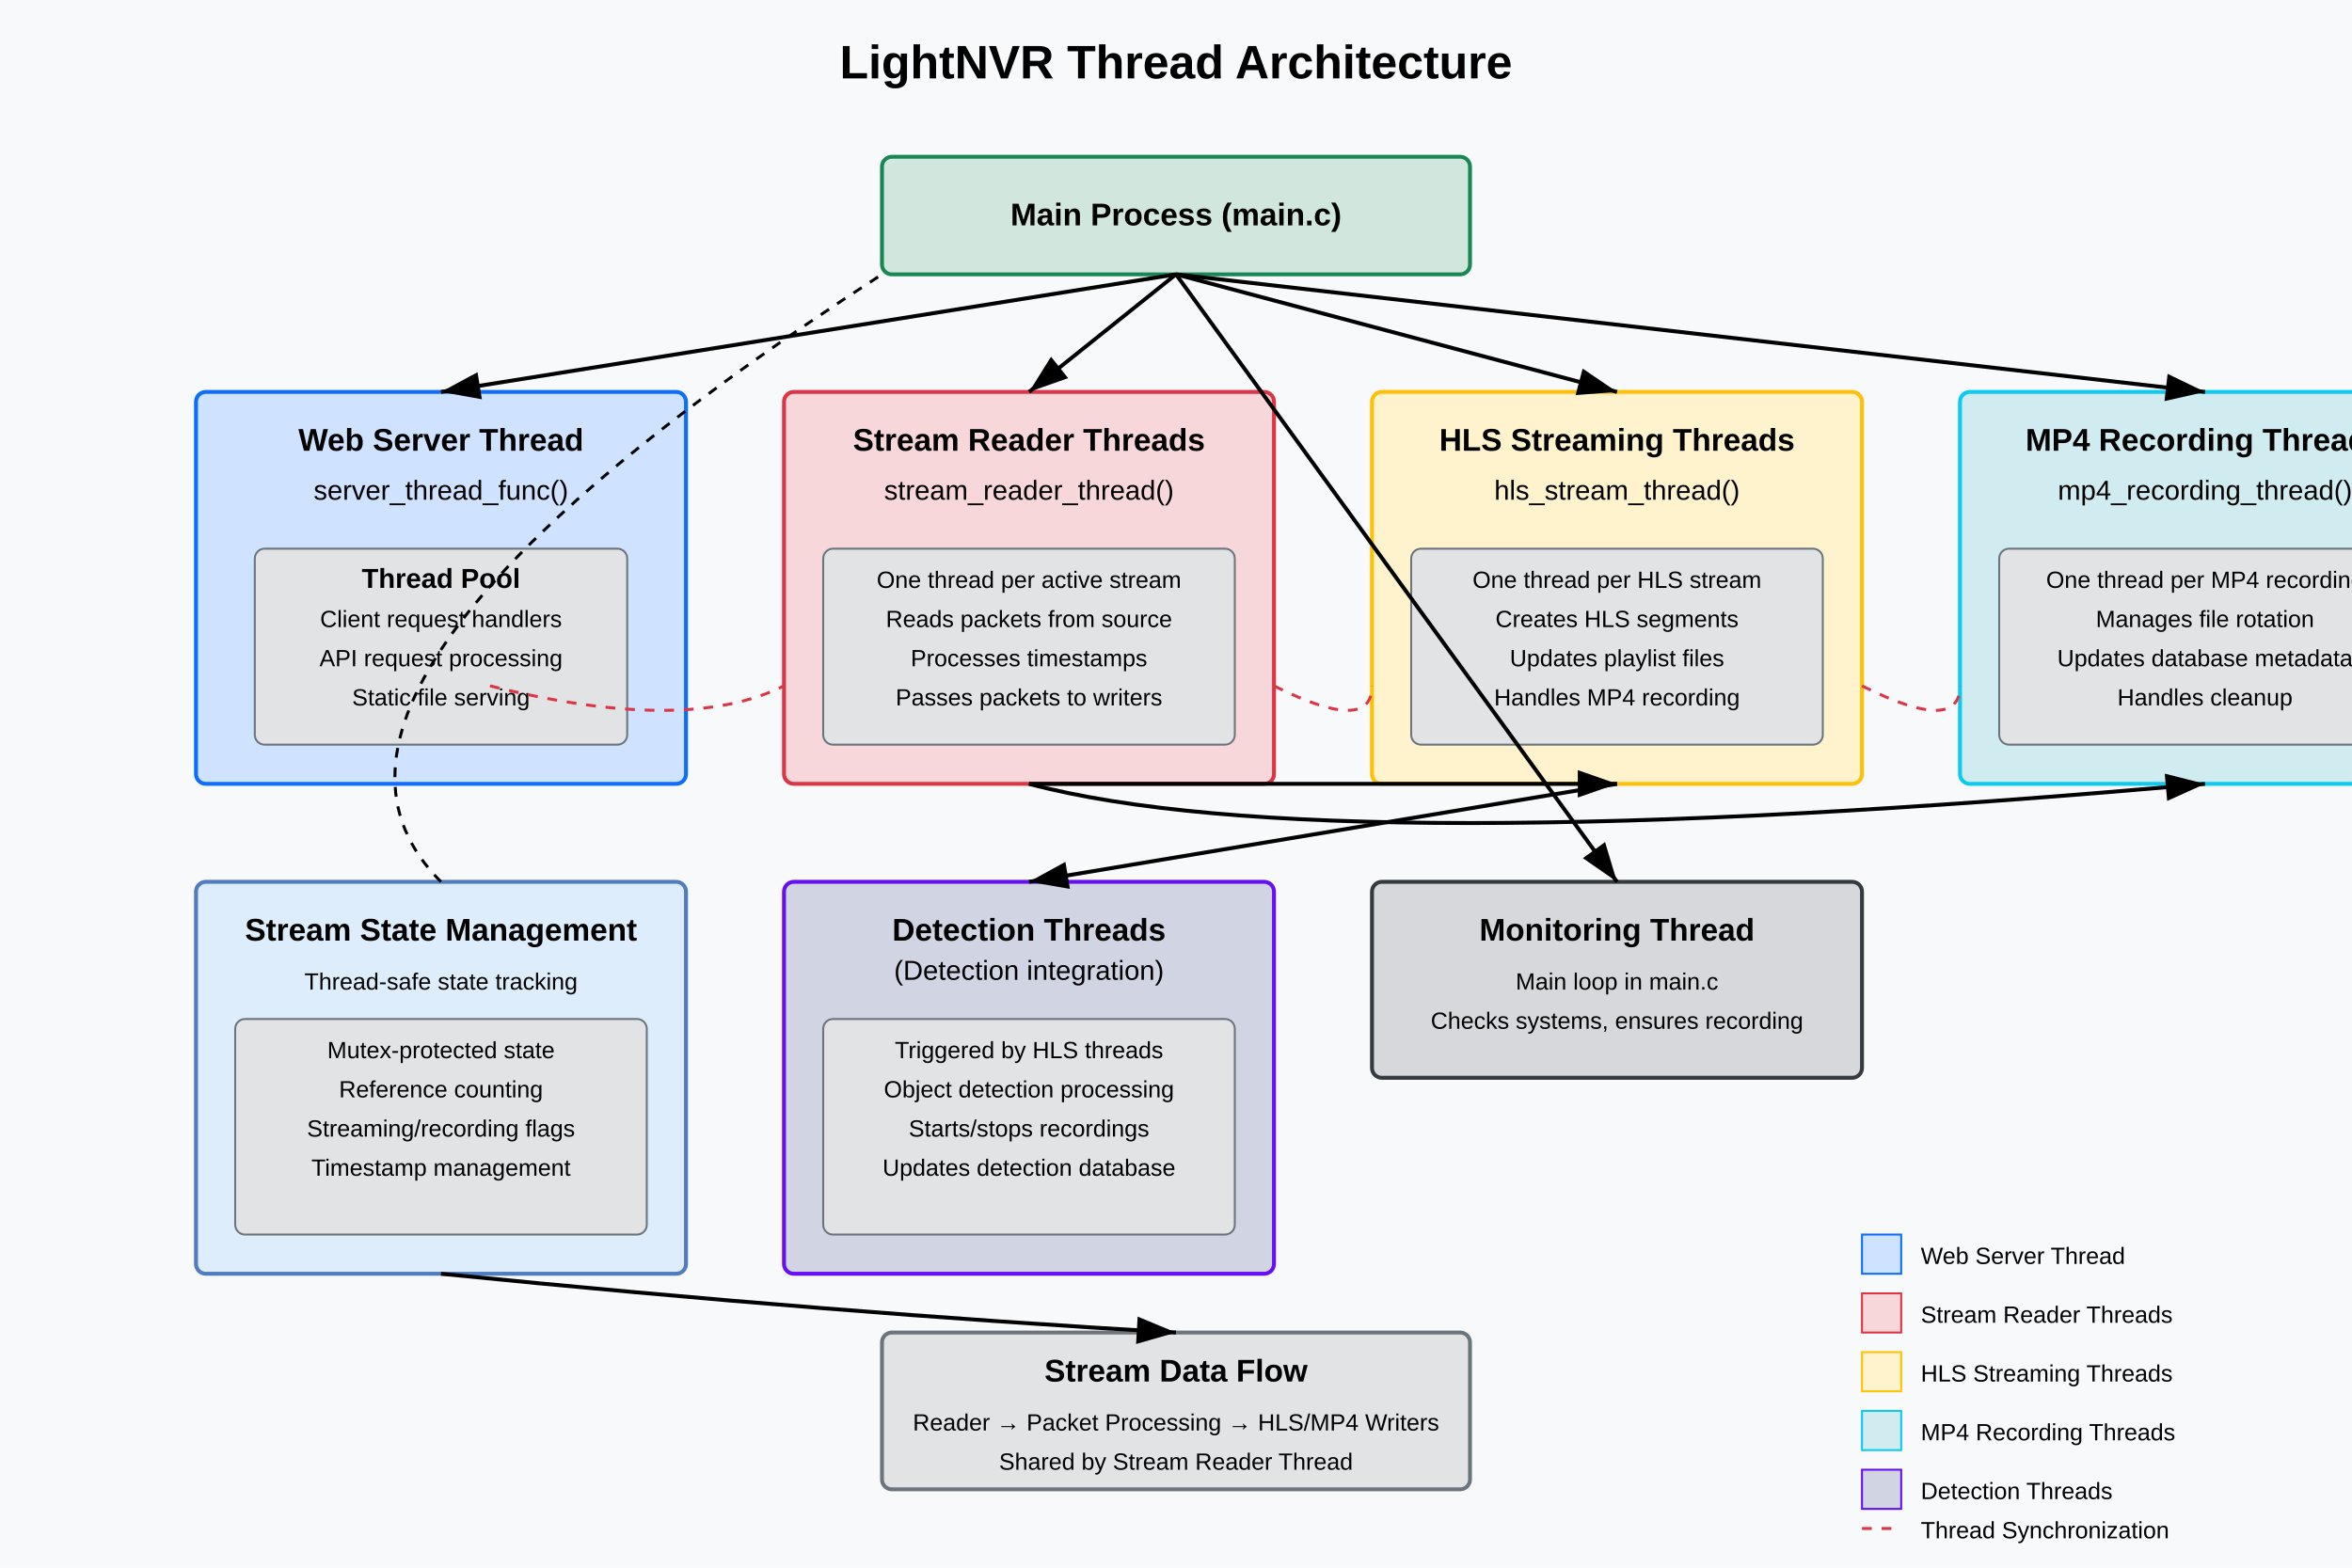
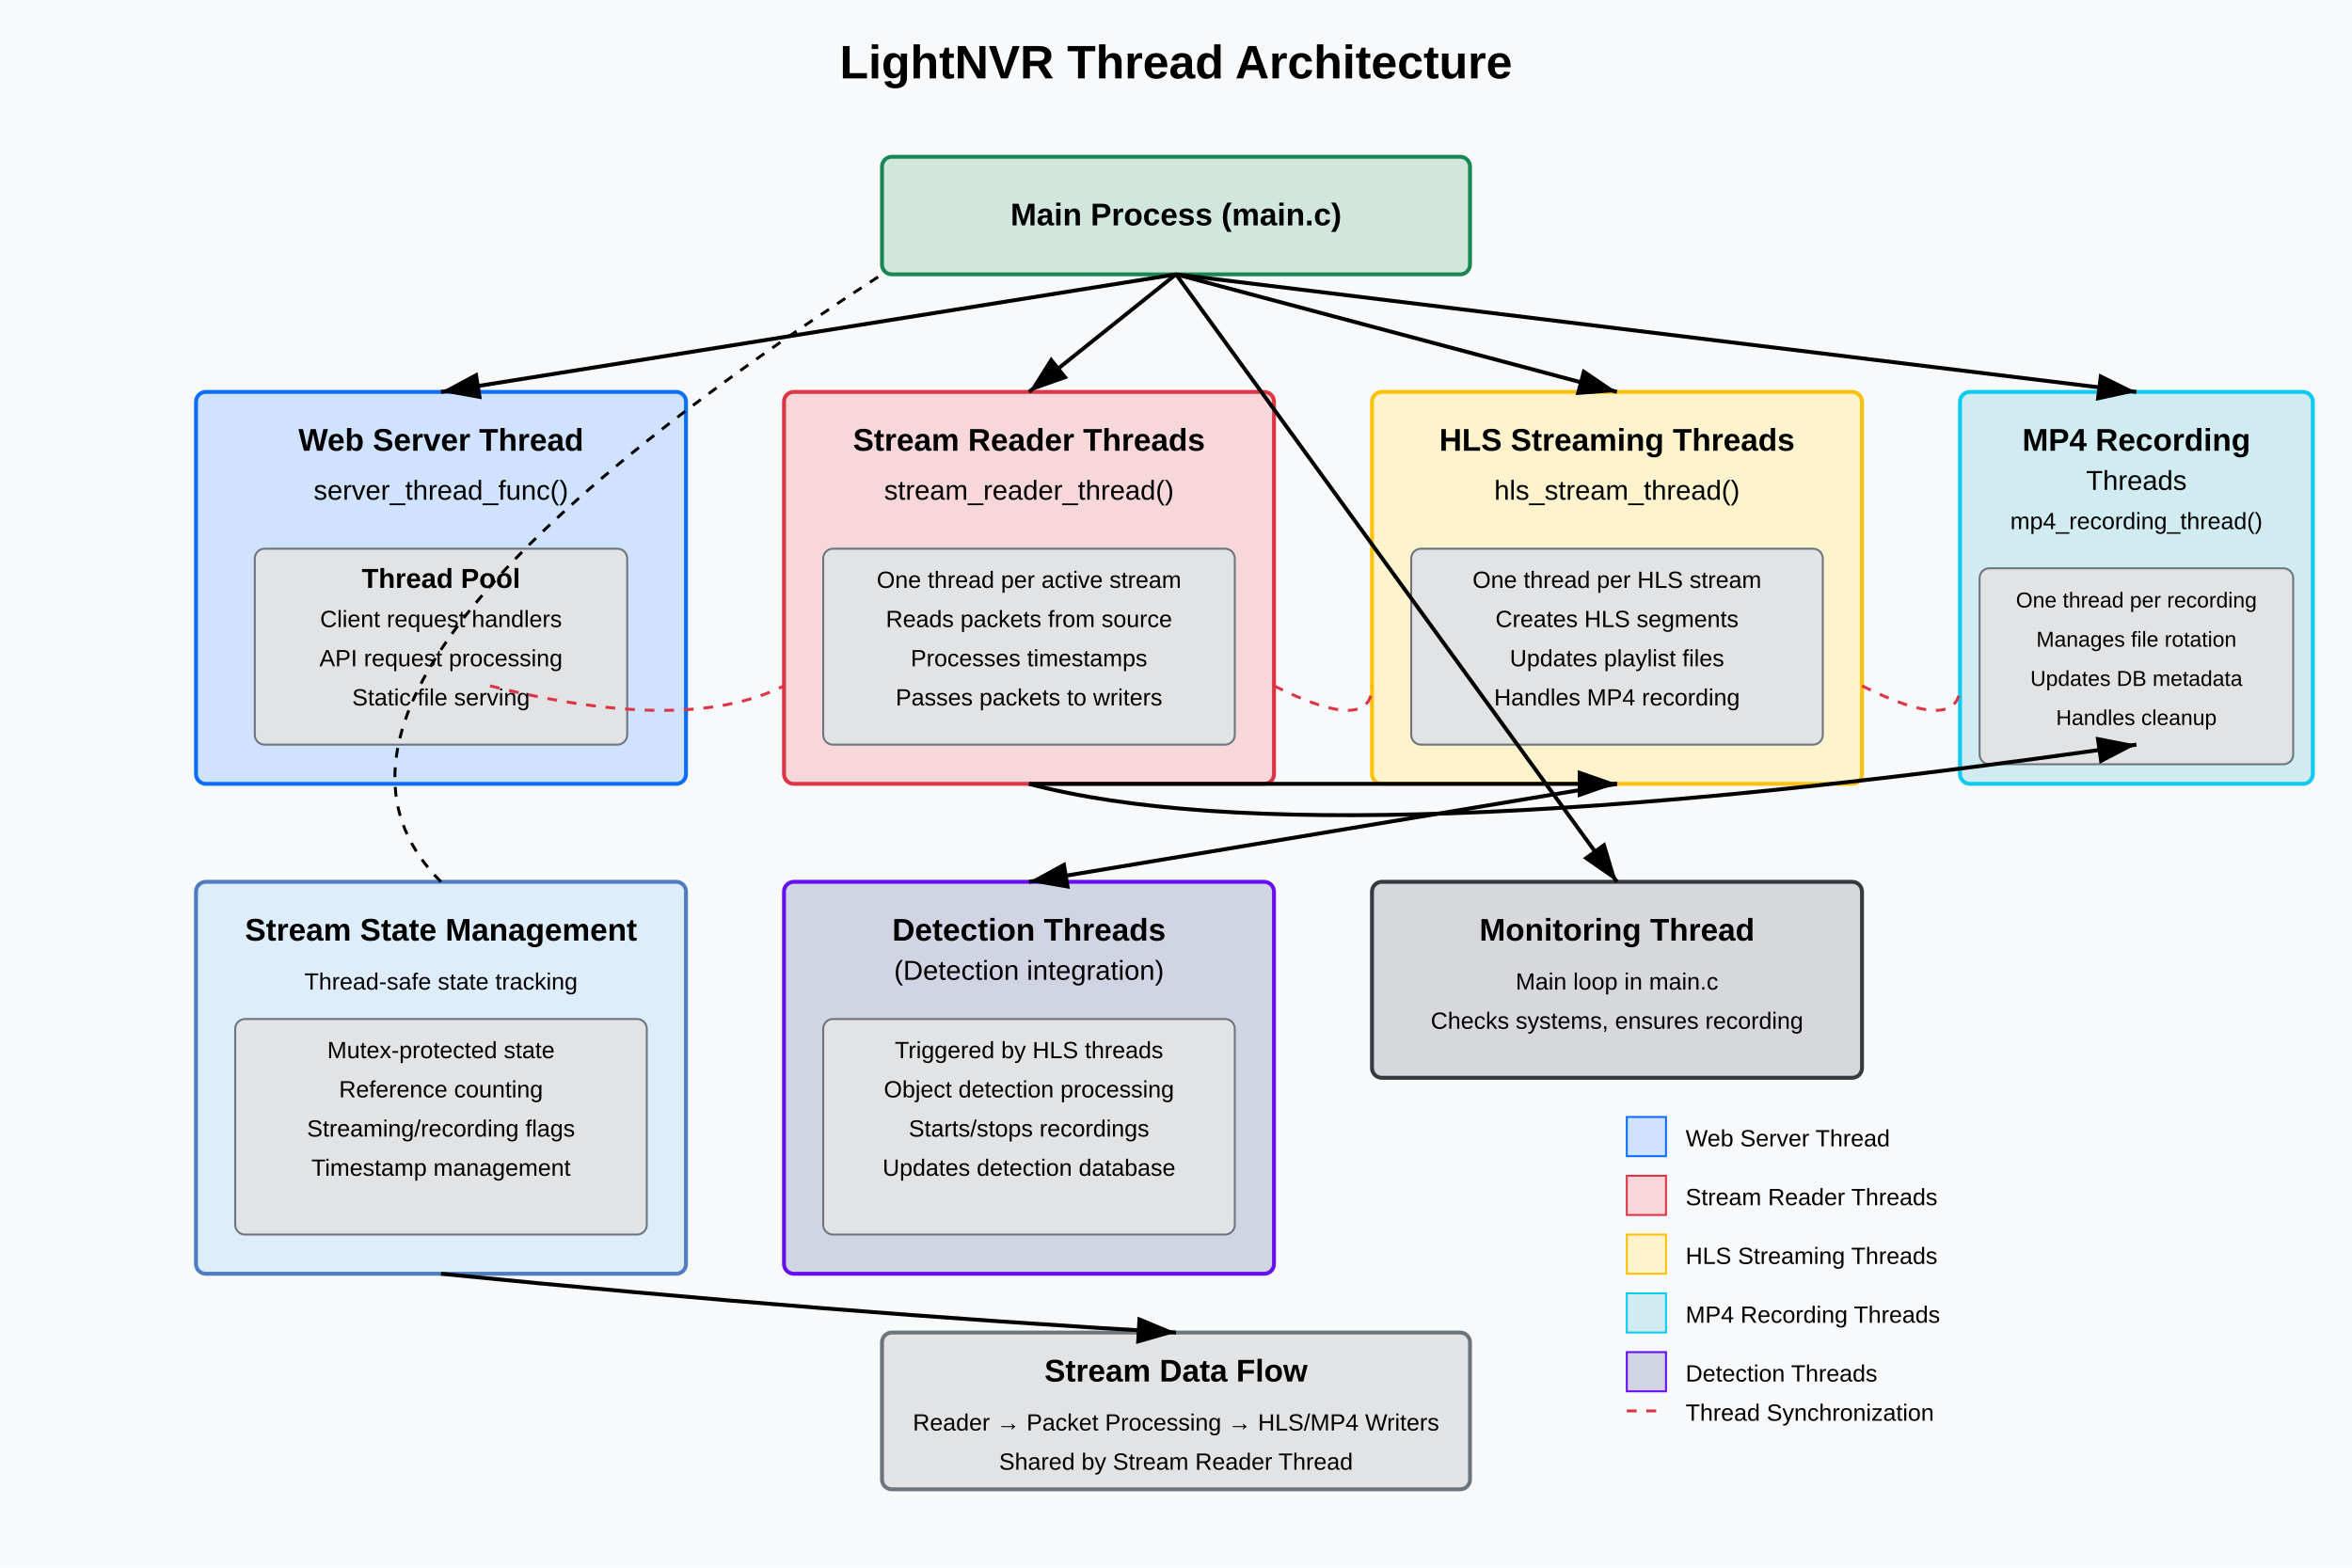
<svg xmlns="http://www.w3.org/2000/svg" viewBox="0 0 1200 800">
  <rect width="1200" height="800" fill="#f8f9fa" />
  <text x="600" y="40" font-family="Arial" font-size="24" font-weight="bold" text-anchor="middle">LightNVR Thread Architecture</text>
  <rect x="450" y="80" width="300" height="60" rx="5" fill="#d1e7dd" stroke="#198754" stroke-width="2" />
  <text x="600" y="115" font-family="Arial" font-size="16" font-weight="bold" text-anchor="middle">Main Process (main.c)</text>
  <rect x="100" y="200" width="250" height="200" rx="5" fill="#cfe2ff" stroke="#0d6efd" stroke-width="2" />
  <text x="225" y="230" font-family="Arial" font-size="16" font-weight="bold" text-anchor="middle">Web Server Thread</text>
  <text x="225" y="255" font-family="Arial" font-size="14" text-anchor="middle">server_thread_func()</text>
  <rect x="130" y="280" width="190" height="100" rx="5" fill="#e2e3e5" stroke="#6c757d" stroke-width="1" />
  <text x="225" y="300" font-family="Arial" font-size="14" font-weight="bold" text-anchor="middle">Thread Pool</text>
  <text x="225" y="320" font-family="Arial" font-size="12" text-anchor="middle">Client request handlers</text>
  <text x="225" y="340" font-family="Arial" font-size="12" text-anchor="middle">API request processing</text>
  <text x="225" y="360" font-family="Arial" font-size="12" text-anchor="middle">Static file serving</text>
  <rect x="400" y="200" width="250" height="200" rx="5" fill="#f8d7da" stroke="#dc3545" stroke-width="2" />
  <text x="525" y="230" font-family="Arial" font-size="16" font-weight="bold" text-anchor="middle">Stream Reader Threads</text>
  <text x="525" y="255" font-family="Arial" font-size="14" text-anchor="middle">stream_reader_thread()</text>
  <rect x="420" y="280" width="210" height="100" rx="5" fill="#e2e3e5" stroke="#6c757d" stroke-width="1" />
  <text x="525" y="300" font-family="Arial" font-size="12" text-anchor="middle">One thread per active stream</text>
  <text x="525" y="320" font-family="Arial" font-size="12" text-anchor="middle">Reads packets from source</text>
  <text x="525" y="340" font-family="Arial" font-size="12" text-anchor="middle">Processes timestamps</text>
  <text x="525" y="360" font-family="Arial" font-size="12" text-anchor="middle">Passes packets to writers</text>
  <rect x="700" y="200" width="250" height="200" rx="5" fill="#fff3cd" stroke="#ffc107" stroke-width="2" />
  <text x="825" y="230" font-family="Arial" font-size="16" font-weight="bold" text-anchor="middle">HLS Streaming Threads</text>
  <text x="825" y="255" font-family="Arial" font-size="14" text-anchor="middle">hls_stream_thread()</text>
  <rect x="720" y="280" width="210" height="100" rx="5" fill="#e2e3e5" stroke="#6c757d" stroke-width="1" />
  <text x="825" y="300" font-family="Arial" font-size="12" text-anchor="middle">One thread per HLS stream</text>
  <text x="825" y="320" font-family="Arial" font-size="12" text-anchor="middle">Creates HLS segments</text>
  <text x="825" y="340" font-family="Arial" font-size="12" text-anchor="middle">Updates playlist files</text>
  <text x="825" y="360" font-family="Arial" font-size="12" text-anchor="middle">Handles MP4 recording</text>
-   <rect x="1000" y="200" width="250" height="200" rx="5" fill="#d1ecf1" stroke="#0dcaf0" stroke-width="2" />
-   <text x="1125" y="230" font-family="Arial" font-size="16" font-weight="bold" text-anchor="middle">MP4 Recording Threads</text>
-   <text x="1125" y="255" font-family="Arial" font-size="14" text-anchor="middle">mp4_recording_thread()</text>
-   <rect x="1020" y="280" width="210" height="100" rx="5" fill="#e2e3e5" stroke="#6c757d" stroke-width="1" />
-   <text x="1125" y="300" font-family="Arial" font-size="12" text-anchor="middle">One thread per MP4 recording</text>
-   <text x="1125" y="320" font-family="Arial" font-size="12" text-anchor="middle">Manages file rotation</text>
-   <text x="1125" y="340" font-family="Arial" font-size="12" text-anchor="middle">Updates database metadata</text>
-   <text x="1125" y="360" font-family="Arial" font-size="12" text-anchor="middle">Handles cleanup</text>
+   <rect x="1000" y="200" width="180" height="200" rx="5" fill="#d1ecf1" stroke="#0dcaf0" stroke-width="2" />
+   <text x="1090" y="230" font-family="Arial" font-size="16" font-weight="bold" text-anchor="middle">MP4 Recording</text>
+   <text x="1090" y="250" font-family="Arial" font-size="14" text-anchor="middle">Threads</text>
+   <text x="1090" y="270" font-family="Arial" font-size="12" text-anchor="middle">mp4_recording_thread()</text>
+   <rect x="1010" y="290" width="160" height="100" rx="5" fill="#e2e3e5" stroke="#6c757d" stroke-width="1" />
+   <text x="1090" y="310" font-family="Arial" font-size="11" text-anchor="middle">One thread per recording</text>
+   <text x="1090" y="330" font-family="Arial" font-size="11" text-anchor="middle">Manages file rotation</text>
+   <text x="1090" y="350" font-family="Arial" font-size="11" text-anchor="middle">Updates DB metadata</text>
+   <text x="1090" y="370" font-family="Arial" font-size="11" text-anchor="middle">Handles cleanup</text>
  <rect x="400" y="450" width="250" height="200" rx="5" fill="#d1d4e3" stroke="#6610f2" stroke-width="2" />
  <text x="525" y="480" font-family="Arial" font-size="16" font-weight="bold" text-anchor="middle">Detection Threads</text>
  <text x="525" y="500" font-family="Arial" font-size="14" text-anchor="middle">(Detection integration)</text>
  <rect x="420" y="520" width="210" height="110" rx="5" fill="#e2e3e5" stroke="#6c757d" stroke-width="1" />
  <text x="525" y="540" font-family="Arial" font-size="12" text-anchor="middle">Triggered by HLS threads</text>
  <text x="525" y="560" font-family="Arial" font-size="12" text-anchor="middle">Object detection processing</text>
  <text x="525" y="580" font-family="Arial" font-size="12" text-anchor="middle">Starts/stops recordings</text>
  <text x="525" y="600" font-family="Arial" font-size="12" text-anchor="middle">Updates detection database</text>
  <rect x="700" y="450" width="250" height="100" rx="5" fill="#d6d8db" stroke="#343a40" stroke-width="2" />
  <text x="825" y="480" font-family="Arial" font-size="16" font-weight="bold" text-anchor="middle">Monitoring Thread</text>
  <text x="825" y="505" font-family="Arial" font-size="12" text-anchor="middle">Main loop in main.c</text>
  <text x="825" y="525" font-family="Arial" font-size="12" text-anchor="middle">Checks systems, ensures recording</text>
  <rect x="100" y="450" width="250" height="200" rx="5" fill="#deedfb" stroke="#507cc0" stroke-width="2" />
  <text x="225" y="480" font-family="Arial" font-size="16" font-weight="bold" text-anchor="middle">Stream State Management</text>
  <text x="225" y="505" font-family="Arial" font-size="12" text-anchor="middle">Thread-safe state tracking</text>
  <rect x="120" y="520" width="210" height="110" rx="5" fill="#e2e3e5" stroke="#6c757d" stroke-width="1" />
  <text x="225" y="540" font-family="Arial" font-size="12" text-anchor="middle">Mutex-protected state</text>
  <text x="225" y="560" font-family="Arial" font-size="12" text-anchor="middle">Reference counting</text>
  <text x="225" y="580" font-family="Arial" font-size="12" text-anchor="middle">Streaming/recording flags</text>
  <text x="225" y="600" font-family="Arial" font-size="12" text-anchor="middle">Timestamp management</text>
  <rect x="450" y="680" width="300" height="80" rx="5" fill="#e2e3e5" stroke="#6c757d" stroke-width="2" />
  <text x="600" y="705" font-family="Arial" font-size="16" font-weight="bold" text-anchor="middle">Stream Data Flow</text>
  <text x="600" y="730" font-family="Arial" font-size="12" text-anchor="middle">Reader → Packet Processing → HLS/MP4 Writers</text>
  <text x="600" y="750" font-family="Arial" font-size="12" text-anchor="middle">Shared by Stream Reader Thread</text>
  <line x1="600" y1="140" x2="225" y2="200" stroke="#000" stroke-width="2" marker-end="url(#arrowhead)" />
  <line x1="600" y1="140" x2="525" y2="200" stroke="#000" stroke-width="2" marker-end="url(#arrowhead)" />
  <line x1="600" y1="140" x2="825" y2="200" stroke="#000" stroke-width="2" marker-end="url(#arrowhead)" />
-   <line x1="600" y1="140" x2="1125" y2="200" stroke="#000" stroke-width="2" marker-end="url(#arrowhead)" />
+   <line x1="600" y1="140" x2="1090" y2="200" stroke="#000" stroke-width="2" marker-end="url(#arrowhead)" />
  <line x1="600" y1="140" x2="825" y2="450" stroke="#000" stroke-width="2" marker-end="url(#arrowhead)" />
  <line x1="525" y1="400" x2="825" y2="400" stroke="#000" stroke-width="2" marker-end="url(#arrowhead)" />
-   <path d="M525,400 Q675,440 1125,400" fill="none" stroke="#000" stroke-width="2" marker-end="url(#arrowhead)" />
+   <path d="M525,400 Q675,440 1090,380" fill="none" stroke="#000" stroke-width="2" marker-end="url(#arrowhead)" />
  <line x1="825" y1="400" x2="525" y2="450" stroke="#000" stroke-width="2" marker-end="url(#arrowhead)" />
  <path d="M225,650 Q425,670 600,680" fill="none" stroke="#000" stroke-width="2" marker-end="url(#arrowhead)" />
  <path d="M225,450 Q125,350 450,140" fill="none" stroke="#000" stroke-width="1.5" stroke-dasharray="5,5" />
  <path d="M250,350 Q350,375 400,350" fill="none" stroke="#dc3545" stroke-width="1.5" stroke-dasharray="5,5" />
  <path d="M650,350 Q700,375 700,350" fill="none" stroke="#dc3545" stroke-width="1.5" stroke-dasharray="5,5" />
  <path d="M950,350 Q1000,375 1000,350" fill="none" stroke="#dc3545" stroke-width="1.5" stroke-dasharray="5,5" />
-   <rect x="950" y="630" width="20" height="20" fill="#cfe2ff" stroke="#0d6efd" stroke-width="1" />
-   <text x="980" y="645" font-family="Arial" font-size="12" text-anchor="start">Web Server Thread</text>
-   <rect x="950" y="660" width="20" height="20" fill="#f8d7da" stroke="#dc3545" stroke-width="1" />
-   <text x="980" y="675" font-family="Arial" font-size="12" text-anchor="start">Stream Reader Threads</text>
-   <rect x="950" y="690" width="20" height="20" fill="#fff3cd" stroke="#ffc107" stroke-width="1" />
-   <text x="980" y="705" font-family="Arial" font-size="12" text-anchor="start">HLS Streaming Threads</text>
-   <rect x="950" y="720" width="20" height="20" fill="#d1ecf1" stroke="#0dcaf0" stroke-width="1" />
-   <text x="980" y="735" font-family="Arial" font-size="12" text-anchor="start">MP4 Recording Threads</text>
-   <rect x="950" y="750" width="20" height="20" fill="#d1d4e3" stroke="#6610f2" stroke-width="1" />
-   <text x="980" y="765" font-family="Arial" font-size="12" text-anchor="start">Detection Threads</text>
-   <line x1="950" y1="780" x2="970" y2="780" stroke="#dc3545" stroke-width="1.5" stroke-dasharray="5,5" />
-   <text x="980" y="785" font-family="Arial" font-size="12" text-anchor="start">Thread Synchronization</text>
+   <rect x="830" y="570" width="20" height="20" fill="#cfe2ff" stroke="#0d6efd" stroke-width="1" />
+   <text x="860" y="585" font-family="Arial" font-size="12" text-anchor="start">Web Server Thread</text>
+   <rect x="830" y="600" width="20" height="20" fill="#f8d7da" stroke="#dc3545" stroke-width="1" />
+   <text x="860" y="615" font-family="Arial" font-size="12" text-anchor="start">Stream Reader Threads</text>
+   <rect x="830" y="630" width="20" height="20" fill="#fff3cd" stroke="#ffc107" stroke-width="1" />
+   <text x="860" y="645" font-family="Arial" font-size="12" text-anchor="start">HLS Streaming Threads</text>
+   <rect x="830" y="660" width="20" height="20" fill="#d1ecf1" stroke="#0dcaf0" stroke-width="1" />
+   <text x="860" y="675" font-family="Arial" font-size="12" text-anchor="start">MP4 Recording Threads</text>
+   <rect x="830" y="690" width="20" height="20" fill="#d1d4e3" stroke="#6610f2" stroke-width="1" />
+   <text x="860" y="705" font-family="Arial" font-size="12" text-anchor="start">Detection Threads</text>
+   <line x1="830" y1="720" x2="850" y2="720" stroke="#dc3545" stroke-width="1.5" stroke-dasharray="5,5" />
+   <text x="860" y="725" font-family="Arial" font-size="12" text-anchor="start">Thread Synchronization</text>
  <defs>
    <marker id="arrowhead" markerWidth="10" markerHeight="7" refX="10" refY="3.5" orient="auto">
      <polygon points="0 0, 10 3.5, 0 7" fill="#000" />
    </marker>
  </defs>
</svg>
